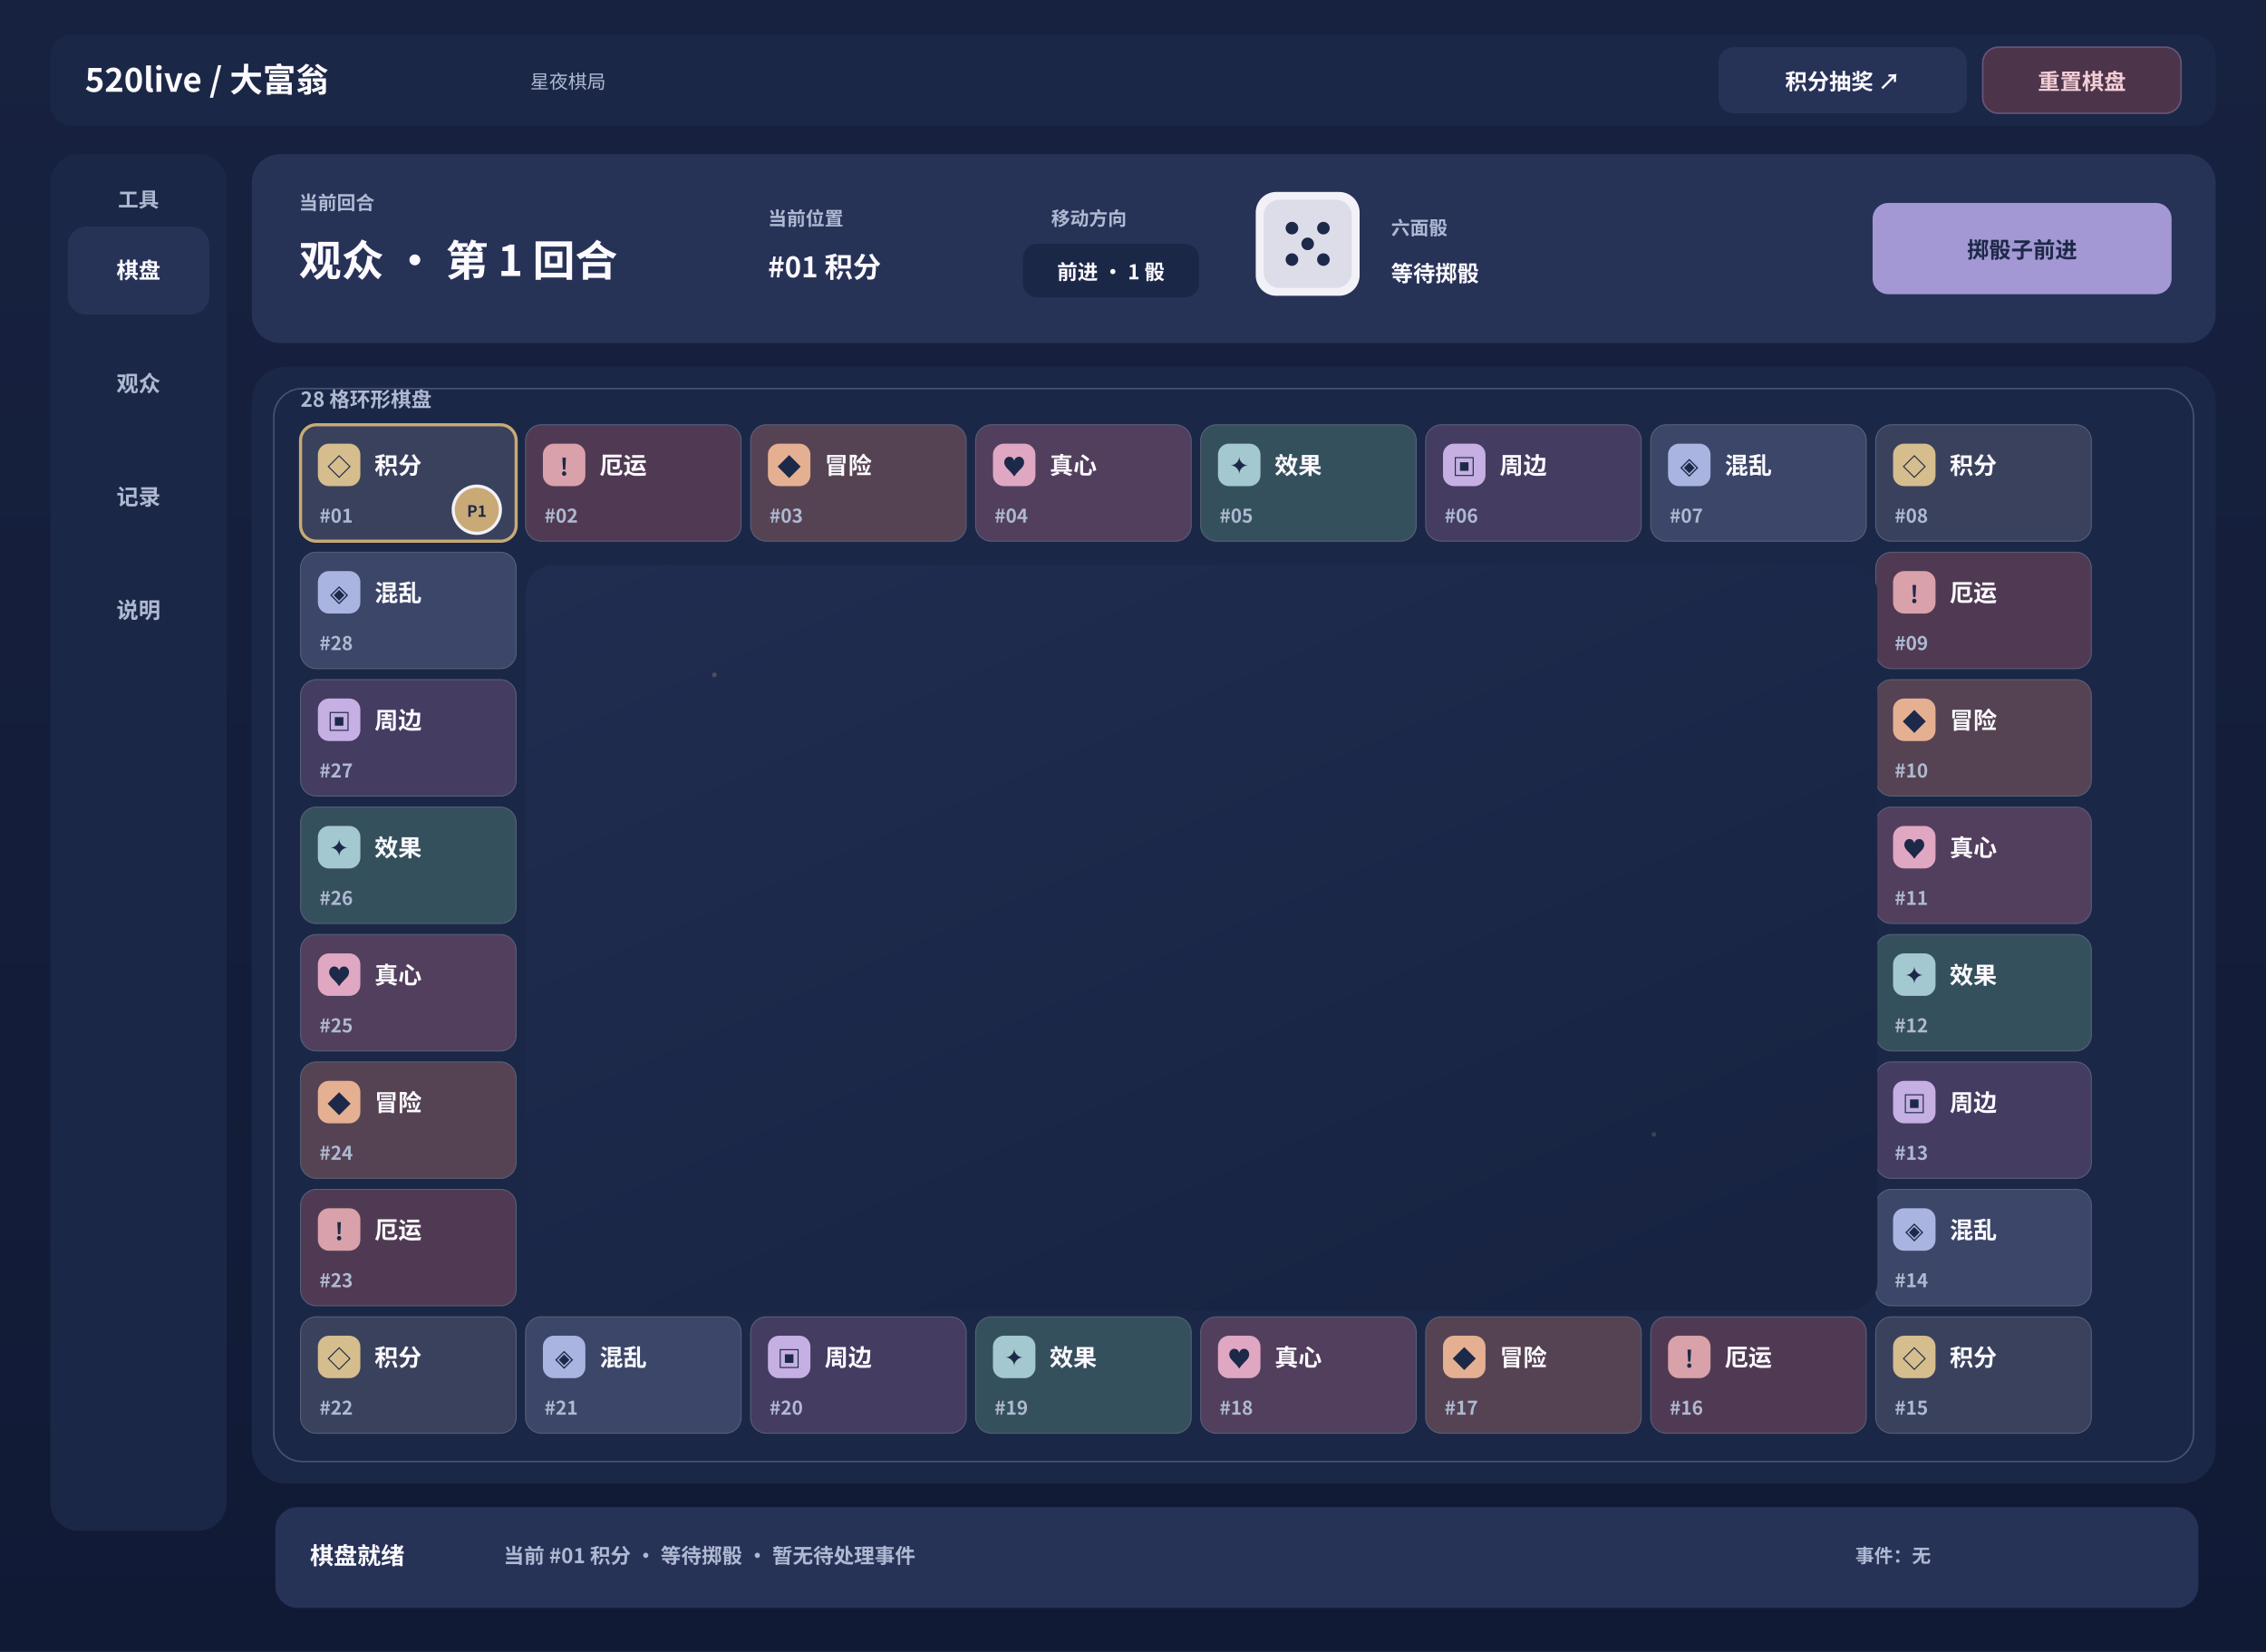
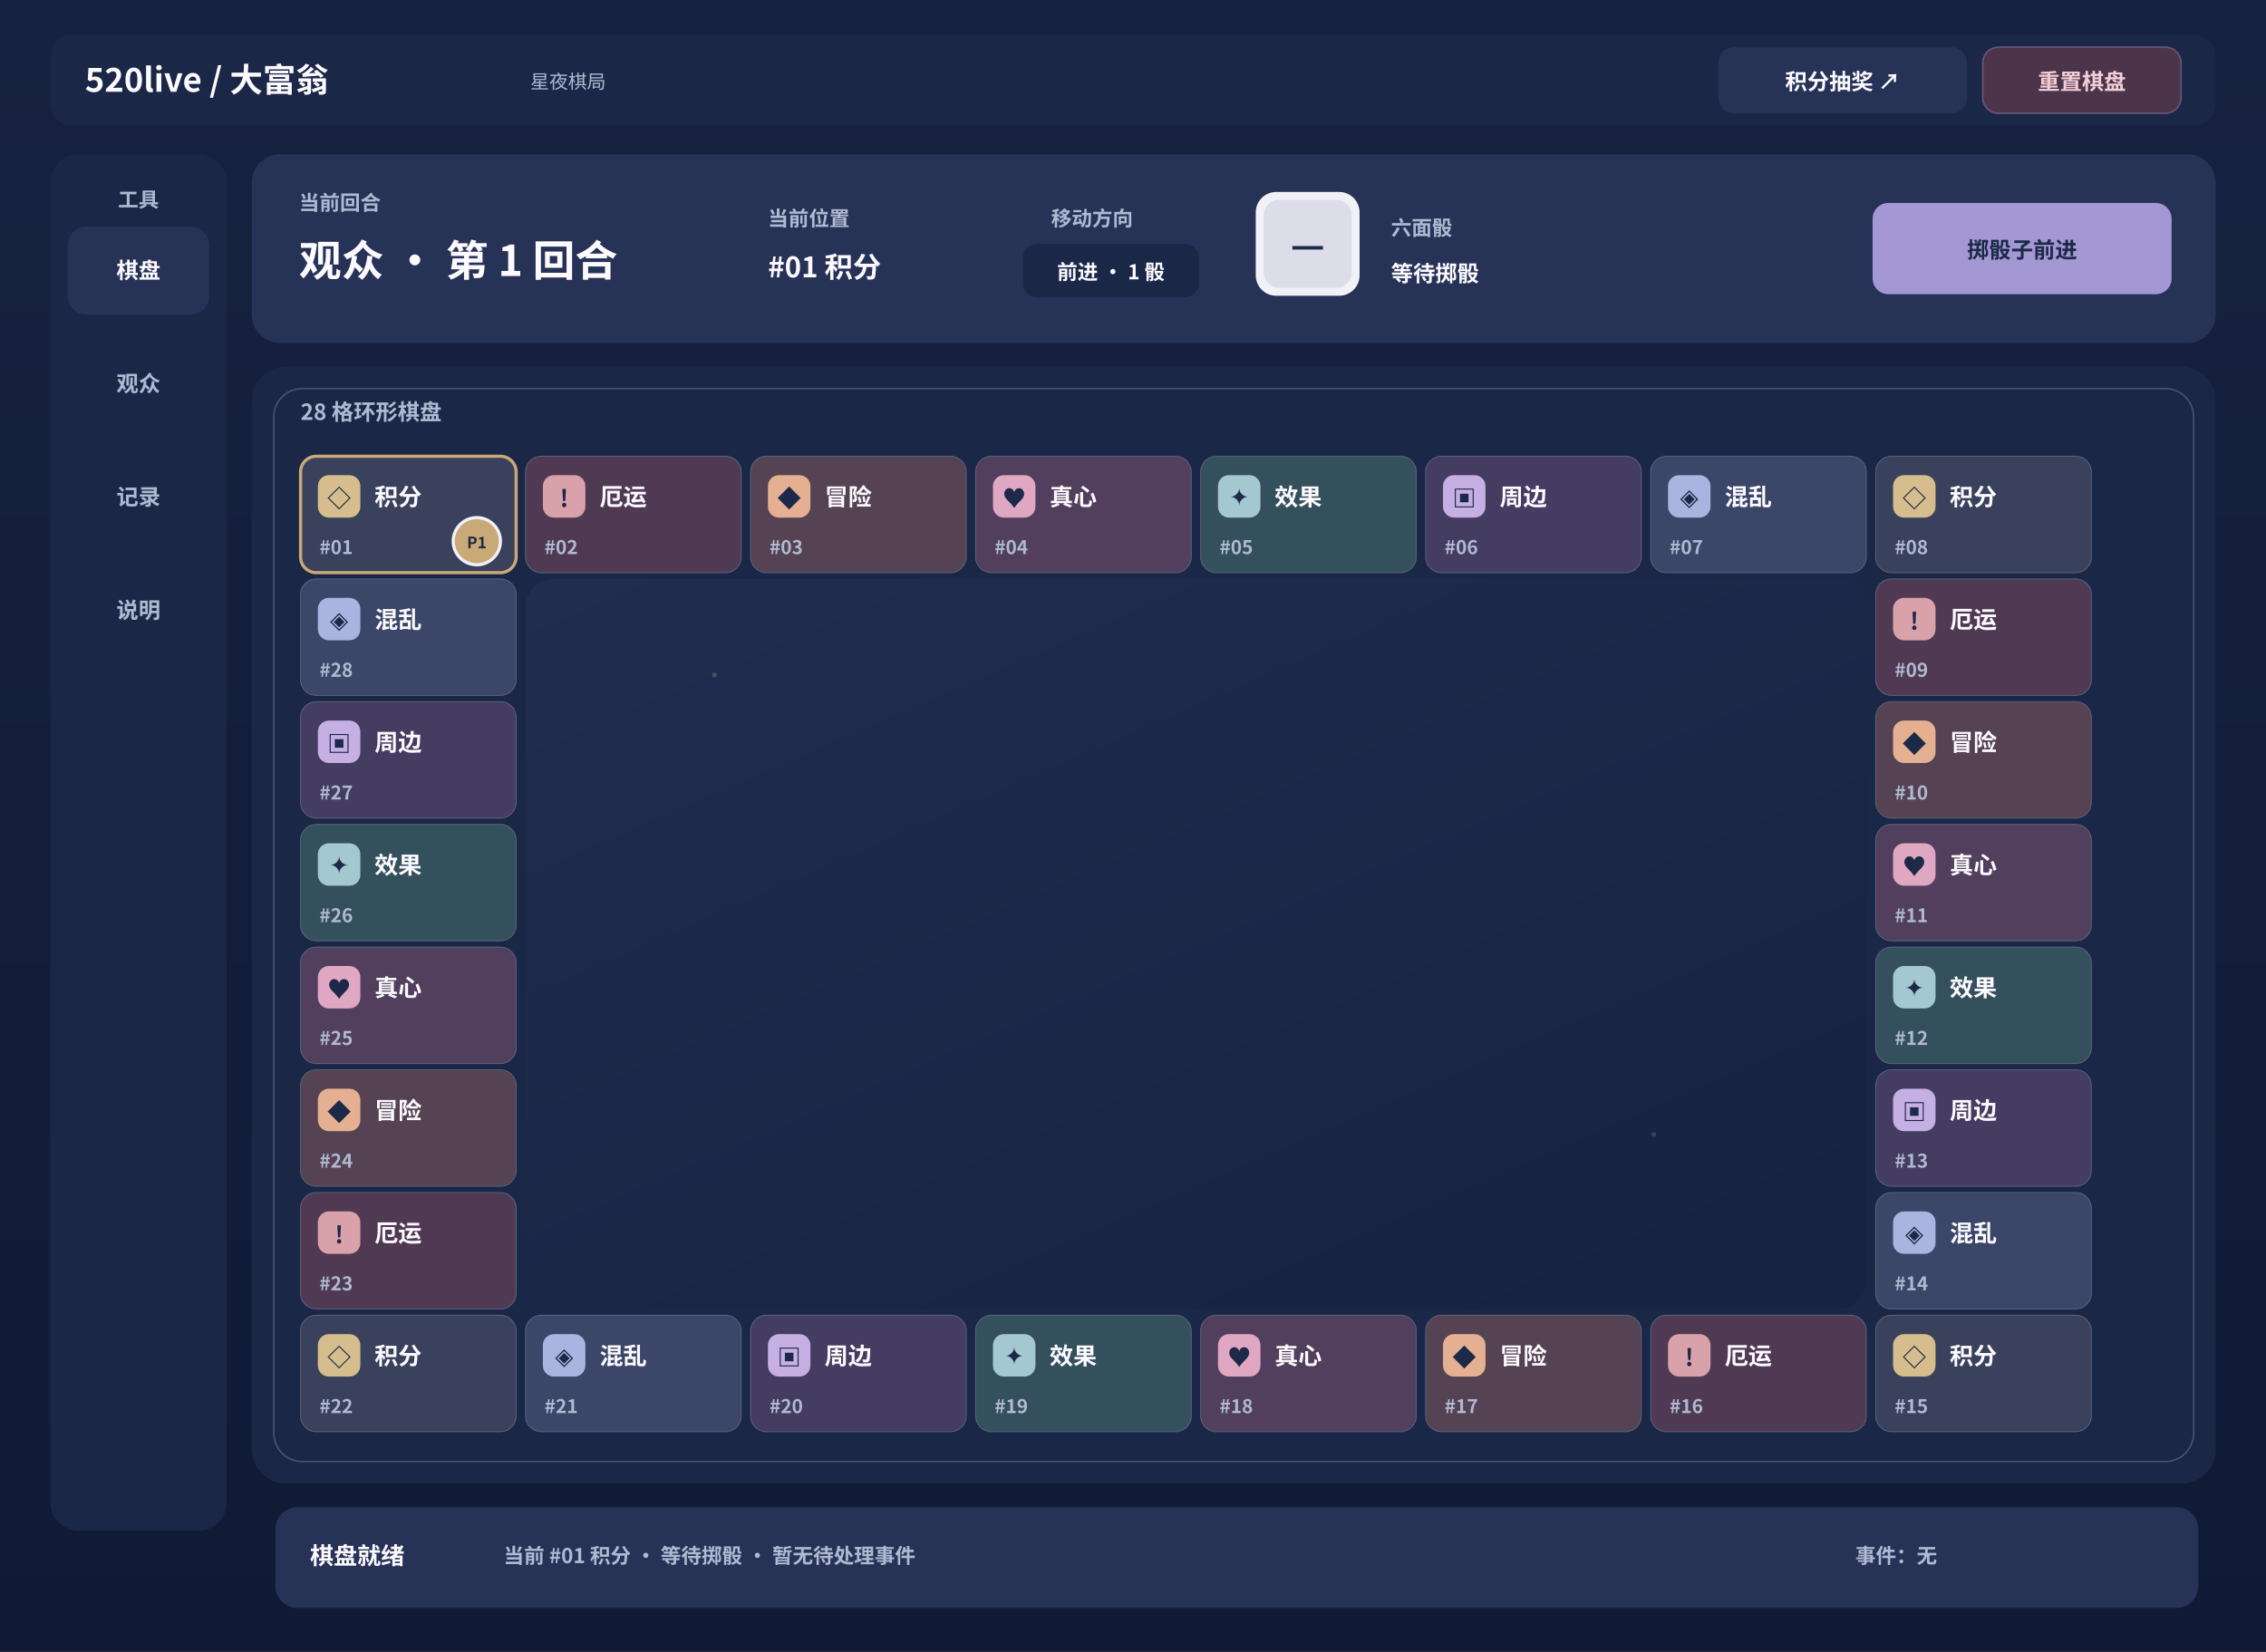
- <svg xmlns="http://www.w3.org/2000/svg" width="1440" height="1050" viewBox="0 0 1440 1050" data-design-system="Starry-Luxe-Clear-V2" data-artboard="MON-01-DESKTOP-V2">
+ <svg xmlns="http://www.w3.org/2000/svg" width="1440" height="1050" viewBox="0 0 1440 1050" data-design-system="Starry-Luxe-Clear-V2" data-artboard="MON-01-DESKTOP-V2.1">
  <style>text { font-family: "Microsoft YaHei", "Noto Sans CJK SC", sans-serif; }</style>
  <defs>
    <linearGradient id="night" x2="0" y2="1">
      <stop stop-color="#172240" />
      <stop offset="1" stop-color="#111A35" />
    </linearGradient>
    <linearGradient id="board-center" x2="0.8" y2="1">
      <stop stop-color="#202D50" />
      <stop offset="1" stop-color="#172341" />
    </linearGradient>
  </defs>
  <rect x="0" y="0" width="1440" height="1050" rx="0" fill="url(#night)" />
  <circle id="ambient-star-1" cx="131" cy="54" r="2" fill="#C9AA76" opacity="0.32" data-role="decoration" />
  <circle id="ambient-star-2" cx="322" cy="78" r="1.5" fill="#C9AA76" opacity="0.32" data-role="decoration" />
  <circle id="ambient-star-3" cx="1031" cy="57" r="1.4" fill="#C9AA76" opacity="0.32" data-role="decoration" />
  <circle id="ambient-star-4" cx="1364" cy="184" r="1.6" fill="#C9AA76" opacity="0.32" data-role="decoration" />
  <circle id="ambient-star-5" cx="95" cy="762" r="1.3" fill="#C9AA76" opacity="0.32" data-role="decoration" />
  <circle id="ambient-star-6" cx="1380" cy="941" r="1.5" fill="#C9AA76" opacity="0.32" data-role="decoration" />
  <g id="MON-HEADER" data-func="MON-F01 MON-F02">
    <rect x="32" y="22" width="1376" height="58" rx="14" fill="#1B2746" />
    <text x="54" y="51" fill="#FCFAFF" font-size="21" font-weight="750" text-anchor="start" dominant-baseline="middle">520live  /  大富翁</text>
    <text x="337" y="52" fill="#AFB9D2" font-size="12" font-weight="500" text-anchor="start" dominant-baseline="middle">星夜棋局</text>
  </g>
  <g id="MON-NAV-CARD" data-func="MON-F01" data-state="default" data-role="control">
    <rect x="1092" y="30" width="158" height="42" rx="10" fill="#273257" />
    <text x="1171.0" y="52.0" fill="#FCFAFF" font-size="14" font-weight="700" text-anchor="middle" dominant-baseline="middle">积分抽奖 ↗</text>
  </g>
  <g id="MON-RESET" data-func="MON-F02" data-state="default" data-role="control">
    <rect x="1260" y="30" width="126" height="42" rx="10" fill="#4C354B" stroke="#665478" stroke-width="1" />
    <text x="1323.0" y="52.0" fill="#F3CDD5" font-size="14" font-weight="700" text-anchor="middle" dominant-baseline="middle">重置棋盘</text>
  </g>
  <g id="MON-TOOL-RAIL" data-role="conceptual-disclosure">
    <rect x="32" y="98" width="112" height="875" rx="18" fill="#1B2746" />
    <text x="88" y="127" fill="#AFB9D2" font-size="13" font-weight="600" text-anchor="middle" dominant-baseline="middle">工具</text>
  </g>
  <g id="MON-TOOL-1" data-role="conceptual-disclosure">
    <rect x="43" y="144" width="90" height="56" rx="12" fill="#273257" />
    <text x="88" y="172" fill="#FCFAFF" font-size="14" font-weight="700" text-anchor="middle" dominant-baseline="middle">棋盘</text>
  </g>
  <g id="MON-TOOL-2" data-role="conceptual-disclosure">
    <rect x="43" y="216" width="90" height="56" rx="12" fill="none" />
    <text x="88" y="244" fill="#AFB9D2" font-size="14" font-weight="700" text-anchor="middle" dominant-baseline="middle">观众</text>
  </g>
  <g id="MON-TOOL-3" data-role="conceptual-disclosure">
    <rect x="43" y="288" width="90" height="56" rx="12" fill="none" />
    <text x="88" y="316" fill="#AFB9D2" font-size="14" font-weight="700" text-anchor="middle" dominant-baseline="middle">记录</text>
  </g>
  <g id="MON-TOOL-4" data-role="conceptual-disclosure">
    <rect x="43" y="360" width="90" height="56" rx="12" fill="none" />
    <text x="88" y="388" fill="#AFB9D2" font-size="14" font-weight="700" text-anchor="middle" dominant-baseline="middle">说明</text>
  </g>
  <g id="MON-TURN-CONTROLS" data-func="MON-F07 MON-F08 MON-F11 MON-F12">
    <rect x="160" y="98" width="1248" height="120" rx="18" fill="#273257" />
-     <text x="190" y="129" fill="#AFB9D2" font-size="12" font-weight="650" text-anchor="start" dominant-baseline="middle">当前回合</text>
+     <text x="190" y="129" fill="#AFB9D2" font-size="13" font-weight="650" text-anchor="start" dominant-baseline="middle">当前回合</text>
    <text x="190" y="166" fill="#FCFAFF" font-size="27" font-weight="750" text-anchor="start" dominant-baseline="middle">观众 · 第 1 回合</text>
-     <text x="488" y="139" fill="#AFB9D2" font-size="12" font-weight="600" text-anchor="start" dominant-baseline="middle">当前位置</text>
+     <text x="488" y="139" fill="#AFB9D2" font-size="13" font-weight="600" text-anchor="start" dominant-baseline="middle">当前位置</text>
    <text x="488" y="170" fill="#FCFAFF" font-size="18" font-weight="700" text-anchor="start" dominant-baseline="middle">#01  积分</text>
-     <text x="668" y="139" fill="#AFB9D2" font-size="12" font-weight="600" text-anchor="start" dominant-baseline="middle">移动方向</text>
+     <text x="668" y="139" fill="#AFB9D2" font-size="13" font-weight="600" text-anchor="start" dominant-baseline="middle">移动方向</text>
  </g>
  <g id="MON-DIRECTION" data-func="MON-F08 MON-F12" data-state="default" data-role="status-not-clickable">
    <rect x="650" y="155" width="112" height="34" rx="9" fill="#1B2746" />
    <text x="706" y="173" fill="#FCFAFF" font-size="13" font-weight="650" text-anchor="middle" dominant-baseline="middle">前进 · 1 骰</text>
  </g>
-   <g id="MON-DICE-VISUAL" data-role="decoration">
+   <g id="MON-DICE-VISUAL" data-state="ready" data-role="die-symbol">
    <rect x="798" y="122" width="66" height="66" rx="13" fill="#F2F1F8" />
    <rect x="803" y="127" width="56" height="56" rx="10" fill="#DDDDEA" />
-     <circle cx="821" cy="145" r="4" fill="#1D2948" />
-     <circle cx="841" cy="145" r="4" fill="#1D2948" />
-     <circle cx="831" cy="155" r="4" fill="#1D2948" />
-     <circle cx="821" cy="165" r="4" fill="#1D2948" />
-     <circle cx="841" cy="165" r="4" fill="#1D2948" />
-   </g>
-   <g id="MON-DICE-RESULT" data-func="MON-F07" data-state="not-rolled" data-role="status-not-clickable">
-     <text x="884" y="145" fill="#AFB9D2" font-size="12" font-weight="600" text-anchor="start" dominant-baseline="middle">六面骰</text>
+     <text x="831" y="156" fill="#1D2948" font-size="24" font-weight="700" text-anchor="middle" dominant-baseline="middle">—</text>
+   </g>
+   <g id="MON-DICE-RESULT" data-func="MON-F07" data-state="ready" data-role="status-not-clickable">
+     <text x="884" y="145" fill="#AFB9D2" font-size="13" font-weight="600" text-anchor="start" dominant-baseline="middle">六面骰</text>
    <text x="884" y="174" fill="#FCFAFF" font-size="14" font-weight="650" text-anchor="start" dominant-baseline="middle">等待掷骰</text>
  </g>
  <g id="MON-ACTION-ROLL" data-func="MON-F08 MON-F11" data-state="ready" data-role="control">
    <rect x="1190" y="129" width="190" height="58" rx="10" fill="#A397D4" />
    <text x="1285.0" y="159.0" fill="#1D2948" font-size="14" font-weight="700" text-anchor="middle" dominant-baseline="middle">掷骰子前进</text>
  </g>
  <g id="MON-BOARD" data-func="MON-F09 MON-F10 MON-F11" data-state="ready">
    <rect x="160" y="233" width="1248" height="710" rx="22" fill="#1B2746" />
    <rect x="174" y="247" width="1220" height="682" rx="18" fill="none" stroke="#455273" stroke-width="1" />
-     <text x="191" y="254" fill="#AFB9D2" font-size="13" font-weight="650" text-anchor="start" dominant-baseline="middle">28 格环形棋盘</text>
+     <text x="191" y="262" fill="#AFB9D2" font-size="14" font-weight="650" text-anchor="start" dominant-baseline="middle">28 格环形棋盘</text>
  </g>
  <g id="MON-CELL-01" data-func="MON-F09 MON-F11" data-state="current" data-role="board-cell">
-     <rect x="191" y="270" width="137" height="74" rx="10" fill="#39415C" stroke="#C9AA76" stroke-width="2" />
-     <rect x="202" y="282" width="27" height="27" rx="7" fill="#D5BD8D" />
-     <text x="215.5" y="297" fill="#1D2948" font-size="15" font-weight="800" text-anchor="middle" dominant-baseline="middle">◇</text>
-     <text x="238" y="296" fill="#FCFAFF" font-size="15" font-weight="720" text-anchor="start" dominant-baseline="middle">积分</text>
-     <text x="203" y="328" fill="#AFB9D2" font-size="12" font-weight="620" text-anchor="start" dominant-baseline="middle">#01</text>
+     <rect x="191" y="290" width="137" height="74" rx="10" fill="#39415C" stroke="#C9AA76" stroke-width="2" />
+     <rect x="202" y="302" width="27" height="27" rx="7" fill="#D5BD8D" />
+     <text x="215.5" y="317" fill="#1D2948" font-size="15" font-weight="800" text-anchor="middle" dominant-baseline="middle">◇</text>
+     <text x="238" y="316" fill="#FCFAFF" font-size="15" font-weight="720" text-anchor="start" dominant-baseline="middle">积分</text>
+     <text x="203" y="348" fill="#AFB9D2" font-size="12" font-weight="620" text-anchor="start" dominant-baseline="middle">#01</text>
    <g id="MON-PLAYER-TOKEN-1" data-func="MON-F10" data-state="standing" data-role="player-token">
-       <circle cx="303" cy="324" r="15" fill="#C9AA76" stroke="#F2F1F8" stroke-width="2" />
-       <text x="303" y="325" fill="#1D2948" font-size="10" font-weight="800" text-anchor="middle" dominant-baseline="middle">P1</text>
+       <circle cx="303" cy="344" r="15" fill="#C9AA76" stroke="#F2F1F8" stroke-width="2" />
+       <text x="303" y="345" fill="#1D2948" font-size="10" font-weight="800" text-anchor="middle" dominant-baseline="middle">P1</text>
    </g>
  </g>
  <g id="MON-CELL-02" data-func="MON-F09 MON-F11" data-state="normal" data-role="board-cell">
-     <rect x="334" y="270" width="137" height="74" rx="10" fill="#503A53" stroke="#596079" stroke-width="0.6" />
-     <rect x="345" y="282" width="27" height="27" rx="7" fill="#D9A1AA" />
-     <text x="358.5" y="297" fill="#1D2948" font-size="15" font-weight="800" text-anchor="middle" dominant-baseline="middle">!</text>
-     <text x="381" y="296" fill="#FCFAFF" font-size="15" font-weight="720" text-anchor="start" dominant-baseline="middle">厄运</text>
-     <text x="346" y="328" fill="#AFB9D2" font-size="12" font-weight="620" text-anchor="start" dominant-baseline="middle">#02</text>
+     <rect x="334" y="290" width="137" height="74" rx="10" fill="#503A53" stroke="#596079" stroke-width="0.6" />
+     <rect x="345" y="302" width="27" height="27" rx="7" fill="#D9A1AA" />
+     <text x="358.5" y="317" fill="#1D2948" font-size="15" font-weight="800" text-anchor="middle" dominant-baseline="middle">!</text>
+     <text x="381" y="316" fill="#FCFAFF" font-size="15" font-weight="720" text-anchor="start" dominant-baseline="middle">厄运</text>
+     <text x="346" y="348" fill="#AFB9D2" font-size="12" font-weight="620" text-anchor="start" dominant-baseline="middle">#02</text>
  </g>
  <g id="MON-CELL-03" data-func="MON-F09 MON-F11" data-state="normal" data-role="board-cell">
-     <rect x="477" y="270" width="137" height="74" rx="10" fill="#554353" stroke="#596079" stroke-width="0.6" />
-     <rect x="488" y="282" width="27" height="27" rx="7" fill="#E5B092" />
-     <text x="501.5" y="297" fill="#1D2948" font-size="15" font-weight="800" text-anchor="middle" dominant-baseline="middle">◆</text>
-     <text x="524" y="296" fill="#FCFAFF" font-size="15" font-weight="720" text-anchor="start" dominant-baseline="middle">冒险</text>
-     <text x="489" y="328" fill="#AFB9D2" font-size="12" font-weight="620" text-anchor="start" dominant-baseline="middle">#03</text>
+     <rect x="477" y="290" width="137" height="74" rx="10" fill="#554353" stroke="#596079" stroke-width="0.6" />
+     <rect x="488" y="302" width="27" height="27" rx="7" fill="#E5B092" />
+     <text x="501.5" y="317" fill="#1D2948" font-size="15" font-weight="800" text-anchor="middle" dominant-baseline="middle">◆</text>
+     <text x="524" y="316" fill="#FCFAFF" font-size="15" font-weight="720" text-anchor="start" dominant-baseline="middle">冒险</text>
+     <text x="489" y="348" fill="#AFB9D2" font-size="12" font-weight="620" text-anchor="start" dominant-baseline="middle">#03</text>
  </g>
  <g id="MON-CELL-04" data-func="MON-F09 MON-F11" data-state="normal" data-role="board-cell">
-     <rect x="620" y="270" width="137" height="74" rx="10" fill="#513F5D" stroke="#596079" stroke-width="0.6" />
-     <rect x="631" y="282" width="27" height="27" rx="7" fill="#E0A7C2" />
-     <text x="644.5" y="297" fill="#1D2948" font-size="15" font-weight="800" text-anchor="middle" dominant-baseline="middle">♥</text>
-     <text x="667" y="296" fill="#FCFAFF" font-size="15" font-weight="720" text-anchor="start" dominant-baseline="middle">真心</text>
-     <text x="632" y="328" fill="#AFB9D2" font-size="12" font-weight="620" text-anchor="start" dominant-baseline="middle">#04</text>
+     <rect x="620" y="290" width="137" height="74" rx="10" fill="#513F5D" stroke="#596079" stroke-width="0.6" />
+     <rect x="631" y="302" width="27" height="27" rx="7" fill="#E0A7C2" />
+     <text x="644.5" y="317" fill="#1D2948" font-size="15" font-weight="800" text-anchor="middle" dominant-baseline="middle">♥</text>
+     <text x="667" y="316" fill="#FCFAFF" font-size="15" font-weight="720" text-anchor="start" dominant-baseline="middle">真心</text>
+     <text x="632" y="348" fill="#AFB9D2" font-size="12" font-weight="620" text-anchor="start" dominant-baseline="middle">#04</text>
  </g>
  <g id="MON-CELL-05" data-func="MON-F09 MON-F11" data-state="normal" data-role="board-cell">
-     <rect x="763" y="270" width="137" height="74" rx="10" fill="#35505D" stroke="#596079" stroke-width="0.6" />
-     <rect x="774" y="282" width="27" height="27" rx="7" fill="#A4C8D0" />
-     <text x="787.5" y="297" fill="#1D2948" font-size="15" font-weight="800" text-anchor="middle" dominant-baseline="middle">✦</text>
-     <text x="810" y="296" fill="#FCFAFF" font-size="15" font-weight="720" text-anchor="start" dominant-baseline="middle">效果</text>
-     <text x="775" y="328" fill="#AFB9D2" font-size="12" font-weight="620" text-anchor="start" dominant-baseline="middle">#05</text>
+     <rect x="763" y="290" width="137" height="74" rx="10" fill="#35505D" stroke="#596079" stroke-width="0.6" />
+     <rect x="774" y="302" width="27" height="27" rx="7" fill="#A4C8D0" />
+     <text x="787.5" y="317" fill="#1D2948" font-size="15" font-weight="800" text-anchor="middle" dominant-baseline="middle">✦</text>
+     <text x="810" y="316" fill="#FCFAFF" font-size="15" font-weight="720" text-anchor="start" dominant-baseline="middle">效果</text>
+     <text x="775" y="348" fill="#AFB9D2" font-size="12" font-weight="620" text-anchor="start" dominant-baseline="middle">#05</text>
  </g>
  <g id="MON-CELL-06" data-func="MON-F09 MON-F11" data-state="normal" data-role="board-cell">
-     <rect x="906" y="270" width="137" height="74" rx="10" fill="#443C61" stroke="#596079" stroke-width="0.6" />
-     <rect x="917" y="282" width="27" height="27" rx="7" fill="#C5AFE3" />
-     <text x="930.5" y="297" fill="#1D2948" font-size="15" font-weight="800" text-anchor="middle" dominant-baseline="middle">▣</text>
-     <text x="953" y="296" fill="#FCFAFF" font-size="15" font-weight="720" text-anchor="start" dominant-baseline="middle">周边</text>
-     <text x="918" y="328" fill="#AFB9D2" font-size="12" font-weight="620" text-anchor="start" dominant-baseline="middle">#06</text>
+     <rect x="906" y="290" width="137" height="74" rx="10" fill="#443C61" stroke="#596079" stroke-width="0.6" />
+     <rect x="917" y="302" width="27" height="27" rx="7" fill="#C5AFE3" />
+     <text x="930.5" y="317" fill="#1D2948" font-size="15" font-weight="800" text-anchor="middle" dominant-baseline="middle">▣</text>
+     <text x="953" y="316" fill="#FCFAFF" font-size="15" font-weight="720" text-anchor="start" dominant-baseline="middle">周边</text>
+     <text x="918" y="348" fill="#AFB9D2" font-size="12" font-weight="620" text-anchor="start" dominant-baseline="middle">#06</text>
  </g>
  <g id="MON-CELL-07" data-func="MON-F09 MON-F11" data-state="normal" data-role="board-cell">
-     <rect x="1049" y="270" width="137" height="74" rx="10" fill="#3B4668" stroke="#596079" stroke-width="0.6" />
-     <rect x="1060" y="282" width="27" height="27" rx="7" fill="#A9B5E0" />
-     <text x="1073.5" y="297" fill="#1D2948" font-size="15" font-weight="800" text-anchor="middle" dominant-baseline="middle">◈</text>
-     <text x="1096" y="296" fill="#FCFAFF" font-size="15" font-weight="720" text-anchor="start" dominant-baseline="middle">混乱</text>
-     <text x="1061" y="328" fill="#AFB9D2" font-size="12" font-weight="620" text-anchor="start" dominant-baseline="middle">#07</text>
+     <rect x="1049" y="290" width="137" height="74" rx="10" fill="#3B4668" stroke="#596079" stroke-width="0.6" />
+     <rect x="1060" y="302" width="27" height="27" rx="7" fill="#A9B5E0" />
+     <text x="1073.5" y="317" fill="#1D2948" font-size="15" font-weight="800" text-anchor="middle" dominant-baseline="middle">◈</text>
+     <text x="1096" y="316" fill="#FCFAFF" font-size="15" font-weight="720" text-anchor="start" dominant-baseline="middle">混乱</text>
+     <text x="1061" y="348" fill="#AFB9D2" font-size="12" font-weight="620" text-anchor="start" dominant-baseline="middle">#07</text>
  </g>
  <g id="MON-CELL-08" data-func="MON-F09 MON-F11" data-state="normal" data-role="board-cell">
-     <rect x="1192" y="270" width="137" height="74" rx="10" fill="#39415C" stroke="#596079" stroke-width="0.6" />
-     <rect x="1203" y="282" width="27" height="27" rx="7" fill="#D5BD8D" />
-     <text x="1216.5" y="297" fill="#1D2948" font-size="15" font-weight="800" text-anchor="middle" dominant-baseline="middle">◇</text>
-     <text x="1239" y="296" fill="#FCFAFF" font-size="15" font-weight="720" text-anchor="start" dominant-baseline="middle">积分</text>
-     <text x="1204" y="328" fill="#AFB9D2" font-size="12" font-weight="620" text-anchor="start" dominant-baseline="middle">#08</text>
+     <rect x="1192" y="290" width="137" height="74" rx="10" fill="#39415C" stroke="#596079" stroke-width="0.6" />
+     <rect x="1203" y="302" width="27" height="27" rx="7" fill="#D5BD8D" />
+     <text x="1216.5" y="317" fill="#1D2948" font-size="15" font-weight="800" text-anchor="middle" dominant-baseline="middle">◇</text>
+     <text x="1239" y="316" fill="#FCFAFF" font-size="15" font-weight="720" text-anchor="start" dominant-baseline="middle">积分</text>
+     <text x="1204" y="348" fill="#AFB9D2" font-size="12" font-weight="620" text-anchor="start" dominant-baseline="middle">#08</text>
  </g>
  <g id="MON-CELL-09" data-func="MON-F09 MON-F11" data-state="normal" data-role="board-cell">
-     <rect x="1192" y="351" width="137" height="74" rx="10" fill="#503A53" stroke="#596079" stroke-width="0.6" />
-     <rect x="1203" y="363" width="27" height="27" rx="7" fill="#D9A1AA" />
-     <text x="1216.5" y="378" fill="#1D2948" font-size="15" font-weight="800" text-anchor="middle" dominant-baseline="middle">!</text>
-     <text x="1239" y="377" fill="#FCFAFF" font-size="15" font-weight="720" text-anchor="start" dominant-baseline="middle">厄运</text>
-     <text x="1204" y="409" fill="#AFB9D2" font-size="12" font-weight="620" text-anchor="start" dominant-baseline="middle">#09</text>
+     <rect x="1192" y="368" width="137" height="74" rx="10" fill="#503A53" stroke="#596079" stroke-width="0.6" />
+     <rect x="1203" y="380" width="27" height="27" rx="7" fill="#D9A1AA" />
+     <text x="1216.5" y="395" fill="#1D2948" font-size="15" font-weight="800" text-anchor="middle" dominant-baseline="middle">!</text>
+     <text x="1239" y="394" fill="#FCFAFF" font-size="15" font-weight="720" text-anchor="start" dominant-baseline="middle">厄运</text>
+     <text x="1204" y="426" fill="#AFB9D2" font-size="12" font-weight="620" text-anchor="start" dominant-baseline="middle">#09</text>
  </g>
  <g id="MON-CELL-10" data-func="MON-F09 MON-F11" data-state="normal" data-role="board-cell">
-     <rect x="1192" y="432" width="137" height="74" rx="10" fill="#554353" stroke="#596079" stroke-width="0.6" />
-     <rect x="1203" y="444" width="27" height="27" rx="7" fill="#E5B092" />
-     <text x="1216.5" y="459" fill="#1D2948" font-size="15" font-weight="800" text-anchor="middle" dominant-baseline="middle">◆</text>
-     <text x="1239" y="458" fill="#FCFAFF" font-size="15" font-weight="720" text-anchor="start" dominant-baseline="middle">冒险</text>
-     <text x="1204" y="490" fill="#AFB9D2" font-size="12" font-weight="620" text-anchor="start" dominant-baseline="middle">#10</text>
+     <rect x="1192" y="446" width="137" height="74" rx="10" fill="#554353" stroke="#596079" stroke-width="0.6" />
+     <rect x="1203" y="458" width="27" height="27" rx="7" fill="#E5B092" />
+     <text x="1216.5" y="473" fill="#1D2948" font-size="15" font-weight="800" text-anchor="middle" dominant-baseline="middle">◆</text>
+     <text x="1239" y="472" fill="#FCFAFF" font-size="15" font-weight="720" text-anchor="start" dominant-baseline="middle">冒险</text>
+     <text x="1204" y="504" fill="#AFB9D2" font-size="12" font-weight="620" text-anchor="start" dominant-baseline="middle">#10</text>
  </g>
  <g id="MON-CELL-11" data-func="MON-F09 MON-F11" data-state="normal" data-role="board-cell">
-     <rect x="1192" y="513" width="137" height="74" rx="10" fill="#513F5D" stroke="#596079" stroke-width="0.6" />
-     <rect x="1203" y="525" width="27" height="27" rx="7" fill="#E0A7C2" />
-     <text x="1216.5" y="540" fill="#1D2948" font-size="15" font-weight="800" text-anchor="middle" dominant-baseline="middle">♥</text>
-     <text x="1239" y="539" fill="#FCFAFF" font-size="15" font-weight="720" text-anchor="start" dominant-baseline="middle">真心</text>
-     <text x="1204" y="571" fill="#AFB9D2" font-size="12" font-weight="620" text-anchor="start" dominant-baseline="middle">#11</text>
+     <rect x="1192" y="524" width="137" height="74" rx="10" fill="#513F5D" stroke="#596079" stroke-width="0.6" />
+     <rect x="1203" y="536" width="27" height="27" rx="7" fill="#E0A7C2" />
+     <text x="1216.5" y="551" fill="#1D2948" font-size="15" font-weight="800" text-anchor="middle" dominant-baseline="middle">♥</text>
+     <text x="1239" y="550" fill="#FCFAFF" font-size="15" font-weight="720" text-anchor="start" dominant-baseline="middle">真心</text>
+     <text x="1204" y="582" fill="#AFB9D2" font-size="12" font-weight="620" text-anchor="start" dominant-baseline="middle">#11</text>
  </g>
  <g id="MON-CELL-12" data-func="MON-F09 MON-F11" data-state="normal" data-role="board-cell">
-     <rect x="1192" y="594" width="137" height="74" rx="10" fill="#35505D" stroke="#596079" stroke-width="0.6" />
-     <rect x="1203" y="606" width="27" height="27" rx="7" fill="#A4C8D0" />
-     <text x="1216.5" y="621" fill="#1D2948" font-size="15" font-weight="800" text-anchor="middle" dominant-baseline="middle">✦</text>
-     <text x="1239" y="620" fill="#FCFAFF" font-size="15" font-weight="720" text-anchor="start" dominant-baseline="middle">效果</text>
-     <text x="1204" y="652" fill="#AFB9D2" font-size="12" font-weight="620" text-anchor="start" dominant-baseline="middle">#12</text>
+     <rect x="1192" y="602" width="137" height="74" rx="10" fill="#35505D" stroke="#596079" stroke-width="0.6" />
+     <rect x="1203" y="614" width="27" height="27" rx="7" fill="#A4C8D0" />
+     <text x="1216.5" y="629" fill="#1D2948" font-size="15" font-weight="800" text-anchor="middle" dominant-baseline="middle">✦</text>
+     <text x="1239" y="628" fill="#FCFAFF" font-size="15" font-weight="720" text-anchor="start" dominant-baseline="middle">效果</text>
+     <text x="1204" y="660" fill="#AFB9D2" font-size="12" font-weight="620" text-anchor="start" dominant-baseline="middle">#12</text>
  </g>
  <g id="MON-CELL-13" data-func="MON-F09 MON-F11" data-state="normal" data-role="board-cell">
-     <rect x="1192" y="675" width="137" height="74" rx="10" fill="#443C61" stroke="#596079" stroke-width="0.6" />
-     <rect x="1203" y="687" width="27" height="27" rx="7" fill="#C5AFE3" />
-     <text x="1216.5" y="702" fill="#1D2948" font-size="15" font-weight="800" text-anchor="middle" dominant-baseline="middle">▣</text>
-     <text x="1239" y="701" fill="#FCFAFF" font-size="15" font-weight="720" text-anchor="start" dominant-baseline="middle">周边</text>
-     <text x="1204" y="733" fill="#AFB9D2" font-size="12" font-weight="620" text-anchor="start" dominant-baseline="middle">#13</text>
+     <rect x="1192" y="680" width="137" height="74" rx="10" fill="#443C61" stroke="#596079" stroke-width="0.6" />
+     <rect x="1203" y="692" width="27" height="27" rx="7" fill="#C5AFE3" />
+     <text x="1216.5" y="707" fill="#1D2948" font-size="15" font-weight="800" text-anchor="middle" dominant-baseline="middle">▣</text>
+     <text x="1239" y="706" fill="#FCFAFF" font-size="15" font-weight="720" text-anchor="start" dominant-baseline="middle">周边</text>
+     <text x="1204" y="738" fill="#AFB9D2" font-size="12" font-weight="620" text-anchor="start" dominant-baseline="middle">#13</text>
  </g>
  <g id="MON-CELL-14" data-func="MON-F09 MON-F11" data-state="normal" data-role="board-cell">
-     <rect x="1192" y="756" width="137" height="74" rx="10" fill="#3B4668" stroke="#596079" stroke-width="0.6" />
-     <rect x="1203" y="768" width="27" height="27" rx="7" fill="#A9B5E0" />
-     <text x="1216.5" y="783" fill="#1D2948" font-size="15" font-weight="800" text-anchor="middle" dominant-baseline="middle">◈</text>
-     <text x="1239" y="782" fill="#FCFAFF" font-size="15" font-weight="720" text-anchor="start" dominant-baseline="middle">混乱</text>
-     <text x="1204" y="814" fill="#AFB9D2" font-size="12" font-weight="620" text-anchor="start" dominant-baseline="middle">#14</text>
+     <rect x="1192" y="758" width="137" height="74" rx="10" fill="#3B4668" stroke="#596079" stroke-width="0.6" />
+     <rect x="1203" y="770" width="27" height="27" rx="7" fill="#A9B5E0" />
+     <text x="1216.5" y="785" fill="#1D2948" font-size="15" font-weight="800" text-anchor="middle" dominant-baseline="middle">◈</text>
+     <text x="1239" y="784" fill="#FCFAFF" font-size="15" font-weight="720" text-anchor="start" dominant-baseline="middle">混乱</text>
+     <text x="1204" y="816" fill="#AFB9D2" font-size="12" font-weight="620" text-anchor="start" dominant-baseline="middle">#14</text>
  </g>
  <g id="MON-CELL-15" data-func="MON-F09 MON-F11" data-state="normal" data-role="board-cell">
-     <rect x="1192" y="837" width="137" height="74" rx="10" fill="#39415C" stroke="#596079" stroke-width="0.6" />
-     <rect x="1203" y="849" width="27" height="27" rx="7" fill="#D5BD8D" />
-     <text x="1216.5" y="864" fill="#1D2948" font-size="15" font-weight="800" text-anchor="middle" dominant-baseline="middle">◇</text>
-     <text x="1239" y="863" fill="#FCFAFF" font-size="15" font-weight="720" text-anchor="start" dominant-baseline="middle">积分</text>
-     <text x="1204" y="895" fill="#AFB9D2" font-size="12" font-weight="620" text-anchor="start" dominant-baseline="middle">#15</text>
+     <rect x="1192" y="836" width="137" height="74" rx="10" fill="#39415C" stroke="#596079" stroke-width="0.6" />
+     <rect x="1203" y="848" width="27" height="27" rx="7" fill="#D5BD8D" />
+     <text x="1216.5" y="863" fill="#1D2948" font-size="15" font-weight="800" text-anchor="middle" dominant-baseline="middle">◇</text>
+     <text x="1239" y="862" fill="#FCFAFF" font-size="15" font-weight="720" text-anchor="start" dominant-baseline="middle">积分</text>
+     <text x="1204" y="894" fill="#AFB9D2" font-size="12" font-weight="620" text-anchor="start" dominant-baseline="middle">#15</text>
  </g>
  <g id="MON-CELL-16" data-func="MON-F09 MON-F11" data-state="normal" data-role="board-cell">
-     <rect x="1049" y="837" width="137" height="74" rx="10" fill="#503A53" stroke="#596079" stroke-width="0.6" />
-     <rect x="1060" y="849" width="27" height="27" rx="7" fill="#D9A1AA" />
-     <text x="1073.5" y="864" fill="#1D2948" font-size="15" font-weight="800" text-anchor="middle" dominant-baseline="middle">!</text>
-     <text x="1096" y="863" fill="#FCFAFF" font-size="15" font-weight="720" text-anchor="start" dominant-baseline="middle">厄运</text>
-     <text x="1061" y="895" fill="#AFB9D2" font-size="12" font-weight="620" text-anchor="start" dominant-baseline="middle">#16</text>
+     <rect x="1049" y="836" width="137" height="74" rx="10" fill="#503A53" stroke="#596079" stroke-width="0.6" />
+     <rect x="1060" y="848" width="27" height="27" rx="7" fill="#D9A1AA" />
+     <text x="1073.5" y="863" fill="#1D2948" font-size="15" font-weight="800" text-anchor="middle" dominant-baseline="middle">!</text>
+     <text x="1096" y="862" fill="#FCFAFF" font-size="15" font-weight="720" text-anchor="start" dominant-baseline="middle">厄运</text>
+     <text x="1061" y="894" fill="#AFB9D2" font-size="12" font-weight="620" text-anchor="start" dominant-baseline="middle">#16</text>
  </g>
  <g id="MON-CELL-17" data-func="MON-F09 MON-F11" data-state="normal" data-role="board-cell">
-     <rect x="906" y="837" width="137" height="74" rx="10" fill="#554353" stroke="#596079" stroke-width="0.6" />
-     <rect x="917" y="849" width="27" height="27" rx="7" fill="#E5B092" />
-     <text x="930.5" y="864" fill="#1D2948" font-size="15" font-weight="800" text-anchor="middle" dominant-baseline="middle">◆</text>
-     <text x="953" y="863" fill="#FCFAFF" font-size="15" font-weight="720" text-anchor="start" dominant-baseline="middle">冒险</text>
-     <text x="918" y="895" fill="#AFB9D2" font-size="12" font-weight="620" text-anchor="start" dominant-baseline="middle">#17</text>
+     <rect x="906" y="836" width="137" height="74" rx="10" fill="#554353" stroke="#596079" stroke-width="0.6" />
+     <rect x="917" y="848" width="27" height="27" rx="7" fill="#E5B092" />
+     <text x="930.5" y="863" fill="#1D2948" font-size="15" font-weight="800" text-anchor="middle" dominant-baseline="middle">◆</text>
+     <text x="953" y="862" fill="#FCFAFF" font-size="15" font-weight="720" text-anchor="start" dominant-baseline="middle">冒险</text>
+     <text x="918" y="894" fill="#AFB9D2" font-size="12" font-weight="620" text-anchor="start" dominant-baseline="middle">#17</text>
  </g>
  <g id="MON-CELL-18" data-func="MON-F09 MON-F11" data-state="normal" data-role="board-cell">
-     <rect x="763" y="837" width="137" height="74" rx="10" fill="#513F5D" stroke="#596079" stroke-width="0.6" />
-     <rect x="774" y="849" width="27" height="27" rx="7" fill="#E0A7C2" />
-     <text x="787.5" y="864" fill="#1D2948" font-size="15" font-weight="800" text-anchor="middle" dominant-baseline="middle">♥</text>
-     <text x="810" y="863" fill="#FCFAFF" font-size="15" font-weight="720" text-anchor="start" dominant-baseline="middle">真心</text>
-     <text x="775" y="895" fill="#AFB9D2" font-size="12" font-weight="620" text-anchor="start" dominant-baseline="middle">#18</text>
+     <rect x="763" y="836" width="137" height="74" rx="10" fill="#513F5D" stroke="#596079" stroke-width="0.6" />
+     <rect x="774" y="848" width="27" height="27" rx="7" fill="#E0A7C2" />
+     <text x="787.5" y="863" fill="#1D2948" font-size="15" font-weight="800" text-anchor="middle" dominant-baseline="middle">♥</text>
+     <text x="810" y="862" fill="#FCFAFF" font-size="15" font-weight="720" text-anchor="start" dominant-baseline="middle">真心</text>
+     <text x="775" y="894" fill="#AFB9D2" font-size="12" font-weight="620" text-anchor="start" dominant-baseline="middle">#18</text>
  </g>
  <g id="MON-CELL-19" data-func="MON-F09 MON-F11" data-state="normal" data-role="board-cell">
-     <rect x="620" y="837" width="137" height="74" rx="10" fill="#35505D" stroke="#596079" stroke-width="0.6" />
-     <rect x="631" y="849" width="27" height="27" rx="7" fill="#A4C8D0" />
-     <text x="644.5" y="864" fill="#1D2948" font-size="15" font-weight="800" text-anchor="middle" dominant-baseline="middle">✦</text>
-     <text x="667" y="863" fill="#FCFAFF" font-size="15" font-weight="720" text-anchor="start" dominant-baseline="middle">效果</text>
-     <text x="632" y="895" fill="#AFB9D2" font-size="12" font-weight="620" text-anchor="start" dominant-baseline="middle">#19</text>
+     <rect x="620" y="836" width="137" height="74" rx="10" fill="#35505D" stroke="#596079" stroke-width="0.6" />
+     <rect x="631" y="848" width="27" height="27" rx="7" fill="#A4C8D0" />
+     <text x="644.5" y="863" fill="#1D2948" font-size="15" font-weight="800" text-anchor="middle" dominant-baseline="middle">✦</text>
+     <text x="667" y="862" fill="#FCFAFF" font-size="15" font-weight="720" text-anchor="start" dominant-baseline="middle">效果</text>
+     <text x="632" y="894" fill="#AFB9D2" font-size="12" font-weight="620" text-anchor="start" dominant-baseline="middle">#19</text>
  </g>
  <g id="MON-CELL-20" data-func="MON-F09 MON-F11" data-state="normal" data-role="board-cell">
-     <rect x="477" y="837" width="137" height="74" rx="10" fill="#443C61" stroke="#596079" stroke-width="0.6" />
-     <rect x="488" y="849" width="27" height="27" rx="7" fill="#C5AFE3" />
-     <text x="501.5" y="864" fill="#1D2948" font-size="15" font-weight="800" text-anchor="middle" dominant-baseline="middle">▣</text>
-     <text x="524" y="863" fill="#FCFAFF" font-size="15" font-weight="720" text-anchor="start" dominant-baseline="middle">周边</text>
-     <text x="489" y="895" fill="#AFB9D2" font-size="12" font-weight="620" text-anchor="start" dominant-baseline="middle">#20</text>
+     <rect x="477" y="836" width="137" height="74" rx="10" fill="#443C61" stroke="#596079" stroke-width="0.6" />
+     <rect x="488" y="848" width="27" height="27" rx="7" fill="#C5AFE3" />
+     <text x="501.5" y="863" fill="#1D2948" font-size="15" font-weight="800" text-anchor="middle" dominant-baseline="middle">▣</text>
+     <text x="524" y="862" fill="#FCFAFF" font-size="15" font-weight="720" text-anchor="start" dominant-baseline="middle">周边</text>
+     <text x="489" y="894" fill="#AFB9D2" font-size="12" font-weight="620" text-anchor="start" dominant-baseline="middle">#20</text>
  </g>
  <g id="MON-CELL-21" data-func="MON-F09 MON-F11" data-state="normal" data-role="board-cell">
-     <rect x="334" y="837" width="137" height="74" rx="10" fill="#3B4668" stroke="#596079" stroke-width="0.6" />
-     <rect x="345" y="849" width="27" height="27" rx="7" fill="#A9B5E0" />
-     <text x="358.5" y="864" fill="#1D2948" font-size="15" font-weight="800" text-anchor="middle" dominant-baseline="middle">◈</text>
-     <text x="381" y="863" fill="#FCFAFF" font-size="15" font-weight="720" text-anchor="start" dominant-baseline="middle">混乱</text>
-     <text x="346" y="895" fill="#AFB9D2" font-size="12" font-weight="620" text-anchor="start" dominant-baseline="middle">#21</text>
+     <rect x="334" y="836" width="137" height="74" rx="10" fill="#3B4668" stroke="#596079" stroke-width="0.6" />
+     <rect x="345" y="848" width="27" height="27" rx="7" fill="#A9B5E0" />
+     <text x="358.5" y="863" fill="#1D2948" font-size="15" font-weight="800" text-anchor="middle" dominant-baseline="middle">◈</text>
+     <text x="381" y="862" fill="#FCFAFF" font-size="15" font-weight="720" text-anchor="start" dominant-baseline="middle">混乱</text>
+     <text x="346" y="894" fill="#AFB9D2" font-size="12" font-weight="620" text-anchor="start" dominant-baseline="middle">#21</text>
  </g>
  <g id="MON-CELL-22" data-func="MON-F09 MON-F11" data-state="normal" data-role="board-cell">
-     <rect x="191" y="837" width="137" height="74" rx="10" fill="#39415C" stroke="#596079" stroke-width="0.6" />
-     <rect x="202" y="849" width="27" height="27" rx="7" fill="#D5BD8D" />
-     <text x="215.5" y="864" fill="#1D2948" font-size="15" font-weight="800" text-anchor="middle" dominant-baseline="middle">◇</text>
-     <text x="238" y="863" fill="#FCFAFF" font-size="15" font-weight="720" text-anchor="start" dominant-baseline="middle">积分</text>
-     <text x="203" y="895" fill="#AFB9D2" font-size="12" font-weight="620" text-anchor="start" dominant-baseline="middle">#22</text>
+     <rect x="191" y="836" width="137" height="74" rx="10" fill="#39415C" stroke="#596079" stroke-width="0.6" />
+     <rect x="202" y="848" width="27" height="27" rx="7" fill="#D5BD8D" />
+     <text x="215.5" y="863" fill="#1D2948" font-size="15" font-weight="800" text-anchor="middle" dominant-baseline="middle">◇</text>
+     <text x="238" y="862" fill="#FCFAFF" font-size="15" font-weight="720" text-anchor="start" dominant-baseline="middle">积分</text>
+     <text x="203" y="894" fill="#AFB9D2" font-size="12" font-weight="620" text-anchor="start" dominant-baseline="middle">#22</text>
  </g>
  <g id="MON-CELL-23" data-func="MON-F09 MON-F11" data-state="normal" data-role="board-cell">
-     <rect x="191" y="756" width="137" height="74" rx="10" fill="#503A53" stroke="#596079" stroke-width="0.6" />
-     <rect x="202" y="768" width="27" height="27" rx="7" fill="#D9A1AA" />
-     <text x="215.5" y="783" fill="#1D2948" font-size="15" font-weight="800" text-anchor="middle" dominant-baseline="middle">!</text>
-     <text x="238" y="782" fill="#FCFAFF" font-size="15" font-weight="720" text-anchor="start" dominant-baseline="middle">厄运</text>
-     <text x="203" y="814" fill="#AFB9D2" font-size="12" font-weight="620" text-anchor="start" dominant-baseline="middle">#23</text>
+     <rect x="191" y="758" width="137" height="74" rx="10" fill="#503A53" stroke="#596079" stroke-width="0.6" />
+     <rect x="202" y="770" width="27" height="27" rx="7" fill="#D9A1AA" />
+     <text x="215.5" y="785" fill="#1D2948" font-size="15" font-weight="800" text-anchor="middle" dominant-baseline="middle">!</text>
+     <text x="238" y="784" fill="#FCFAFF" font-size="15" font-weight="720" text-anchor="start" dominant-baseline="middle">厄运</text>
+     <text x="203" y="816" fill="#AFB9D2" font-size="12" font-weight="620" text-anchor="start" dominant-baseline="middle">#23</text>
  </g>
  <g id="MON-CELL-24" data-func="MON-F09 MON-F11" data-state="normal" data-role="board-cell">
-     <rect x="191" y="675" width="137" height="74" rx="10" fill="#554353" stroke="#596079" stroke-width="0.6" />
-     <rect x="202" y="687" width="27" height="27" rx="7" fill="#E5B092" />
-     <text x="215.5" y="702" fill="#1D2948" font-size="15" font-weight="800" text-anchor="middle" dominant-baseline="middle">◆</text>
-     <text x="238" y="701" fill="#FCFAFF" font-size="15" font-weight="720" text-anchor="start" dominant-baseline="middle">冒险</text>
-     <text x="203" y="733" fill="#AFB9D2" font-size="12" font-weight="620" text-anchor="start" dominant-baseline="middle">#24</text>
+     <rect x="191" y="680" width="137" height="74" rx="10" fill="#554353" stroke="#596079" stroke-width="0.6" />
+     <rect x="202" y="692" width="27" height="27" rx="7" fill="#E5B092" />
+     <text x="215.5" y="707" fill="#1D2948" font-size="15" font-weight="800" text-anchor="middle" dominant-baseline="middle">◆</text>
+     <text x="238" y="706" fill="#FCFAFF" font-size="15" font-weight="720" text-anchor="start" dominant-baseline="middle">冒险</text>
+     <text x="203" y="738" fill="#AFB9D2" font-size="12" font-weight="620" text-anchor="start" dominant-baseline="middle">#24</text>
  </g>
  <g id="MON-CELL-25" data-func="MON-F09 MON-F11" data-state="normal" data-role="board-cell">
-     <rect x="191" y="594" width="137" height="74" rx="10" fill="#513F5D" stroke="#596079" stroke-width="0.6" />
-     <rect x="202" y="606" width="27" height="27" rx="7" fill="#E0A7C2" />
-     <text x="215.5" y="621" fill="#1D2948" font-size="15" font-weight="800" text-anchor="middle" dominant-baseline="middle">♥</text>
-     <text x="238" y="620" fill="#FCFAFF" font-size="15" font-weight="720" text-anchor="start" dominant-baseline="middle">真心</text>
-     <text x="203" y="652" fill="#AFB9D2" font-size="12" font-weight="620" text-anchor="start" dominant-baseline="middle">#25</text>
+     <rect x="191" y="602" width="137" height="74" rx="10" fill="#513F5D" stroke="#596079" stroke-width="0.6" />
+     <rect x="202" y="614" width="27" height="27" rx="7" fill="#E0A7C2" />
+     <text x="215.5" y="629" fill="#1D2948" font-size="15" font-weight="800" text-anchor="middle" dominant-baseline="middle">♥</text>
+     <text x="238" y="628" fill="#FCFAFF" font-size="15" font-weight="720" text-anchor="start" dominant-baseline="middle">真心</text>
+     <text x="203" y="660" fill="#AFB9D2" font-size="12" font-weight="620" text-anchor="start" dominant-baseline="middle">#25</text>
  </g>
  <g id="MON-CELL-26" data-func="MON-F09 MON-F11" data-state="normal" data-role="board-cell">
-     <rect x="191" y="513" width="137" height="74" rx="10" fill="#35505D" stroke="#596079" stroke-width="0.6" />
-     <rect x="202" y="525" width="27" height="27" rx="7" fill="#A4C8D0" />
-     <text x="215.5" y="540" fill="#1D2948" font-size="15" font-weight="800" text-anchor="middle" dominant-baseline="middle">✦</text>
-     <text x="238" y="539" fill="#FCFAFF" font-size="15" font-weight="720" text-anchor="start" dominant-baseline="middle">效果</text>
-     <text x="203" y="571" fill="#AFB9D2" font-size="12" font-weight="620" text-anchor="start" dominant-baseline="middle">#26</text>
+     <rect x="191" y="524" width="137" height="74" rx="10" fill="#35505D" stroke="#596079" stroke-width="0.6" />
+     <rect x="202" y="536" width="27" height="27" rx="7" fill="#A4C8D0" />
+     <text x="215.5" y="551" fill="#1D2948" font-size="15" font-weight="800" text-anchor="middle" dominant-baseline="middle">✦</text>
+     <text x="238" y="550" fill="#FCFAFF" font-size="15" font-weight="720" text-anchor="start" dominant-baseline="middle">效果</text>
+     <text x="203" y="582" fill="#AFB9D2" font-size="12" font-weight="620" text-anchor="start" dominant-baseline="middle">#26</text>
  </g>
  <g id="MON-CELL-27" data-func="MON-F09 MON-F11" data-state="normal" data-role="board-cell">
-     <rect x="191" y="432" width="137" height="74" rx="10" fill="#443C61" stroke="#596079" stroke-width="0.6" />
-     <rect x="202" y="444" width="27" height="27" rx="7" fill="#C5AFE3" />
-     <text x="215.5" y="459" fill="#1D2948" font-size="15" font-weight="800" text-anchor="middle" dominant-baseline="middle">▣</text>
-     <text x="238" y="458" fill="#FCFAFF" font-size="15" font-weight="720" text-anchor="start" dominant-baseline="middle">周边</text>
-     <text x="203" y="490" fill="#AFB9D2" font-size="12" font-weight="620" text-anchor="start" dominant-baseline="middle">#27</text>
+     <rect x="191" y="446" width="137" height="74" rx="10" fill="#443C61" stroke="#596079" stroke-width="0.6" />
+     <rect x="202" y="458" width="27" height="27" rx="7" fill="#C5AFE3" />
+     <text x="215.5" y="473" fill="#1D2948" font-size="15" font-weight="800" text-anchor="middle" dominant-baseline="middle">▣</text>
+     <text x="238" y="472" fill="#FCFAFF" font-size="15" font-weight="720" text-anchor="start" dominant-baseline="middle">周边</text>
+     <text x="203" y="504" fill="#AFB9D2" font-size="12" font-weight="620" text-anchor="start" dominant-baseline="middle">#27</text>
  </g>
  <g id="MON-CELL-28" data-func="MON-F09 MON-F11" data-state="normal" data-role="board-cell">
-     <rect x="191" y="351" width="137" height="74" rx="10" fill="#3B4668" stroke="#596079" stroke-width="0.6" />
-     <rect x="202" y="363" width="27" height="27" rx="7" fill="#A9B5E0" />
-     <text x="215.5" y="378" fill="#1D2948" font-size="15" font-weight="800" text-anchor="middle" dominant-baseline="middle">◈</text>
-     <text x="238" y="377" fill="#FCFAFF" font-size="15" font-weight="720" text-anchor="start" dominant-baseline="middle">混乱</text>
-     <text x="203" y="409" fill="#AFB9D2" font-size="12" font-weight="620" text-anchor="start" dominant-baseline="middle">#28</text>
+     <rect x="191" y="368" width="137" height="74" rx="10" fill="#3B4668" stroke="#596079" stroke-width="0.6" />
+     <rect x="202" y="380" width="27" height="27" rx="7" fill="#A9B5E0" />
+     <text x="215.5" y="395" fill="#1D2948" font-size="15" font-weight="800" text-anchor="middle" dominant-baseline="middle">◈</text>
+     <text x="238" y="394" fill="#FCFAFF" font-size="15" font-weight="720" text-anchor="start" dominant-baseline="middle">混乱</text>
+     <text x="203" y="426" fill="#AFB9D2" font-size="12" font-weight="620" text-anchor="start" dominant-baseline="middle">#28</text>
  </g>
  <g id="MON-BOARD-CENTER" data-role="empty-center">
-     <rect x="334" y="359" width="859" height="474" rx="18" fill="url(#board-center)" />
+     <rect x="334" y="368" width="852" height="464" rx="18" fill="url(#board-center)" />
    <circle cx="454" cy="429" r="1.5" fill="#C9AA76" opacity="0.28" />
    <circle cx="1051" cy="721" r="1.5" fill="#C9AA76" opacity="0.22" />
  </g>
  <g id="MON-BOARD-STATUS" data-func="MON-F09 MON-F10 MON-F11" data-state="ready" data-role="status">
    <rect x="175" y="958" width="1222" height="64" rx="14" fill="#273257" />
    <text x="197" y="989" fill="#FCFAFF" font-size="15" font-weight="700" text-anchor="start" dominant-baseline="middle">棋盘就绪</text>
    <text x="320" y="989" fill="#AFB9D2" font-size="13" font-weight="550" text-anchor="start" dominant-baseline="middle">当前 #01 积分   ·   等待掷骰   ·   暂无待处理事件</text>
  </g>
-   <g id="MON-LAST-EVENT" data-func="MON-F11 MON-F13" data-state="none" data-role="status">
-     <text x="1179" y="989" fill="#AFB9D2" font-size="12" font-weight="550" text-anchor="start" dominant-baseline="middle">事件：无</text>
+   <g id="MON-LAST-EVENT" data-func="MON-F11 MON-F13" data-state="ready" data-role="status">
+     <text x="1179" y="989" fill="#AFB9D2" font-size="13" font-weight="550" text-anchor="start" dominant-baseline="middle">事件：无</text>
  </g>
</svg>
